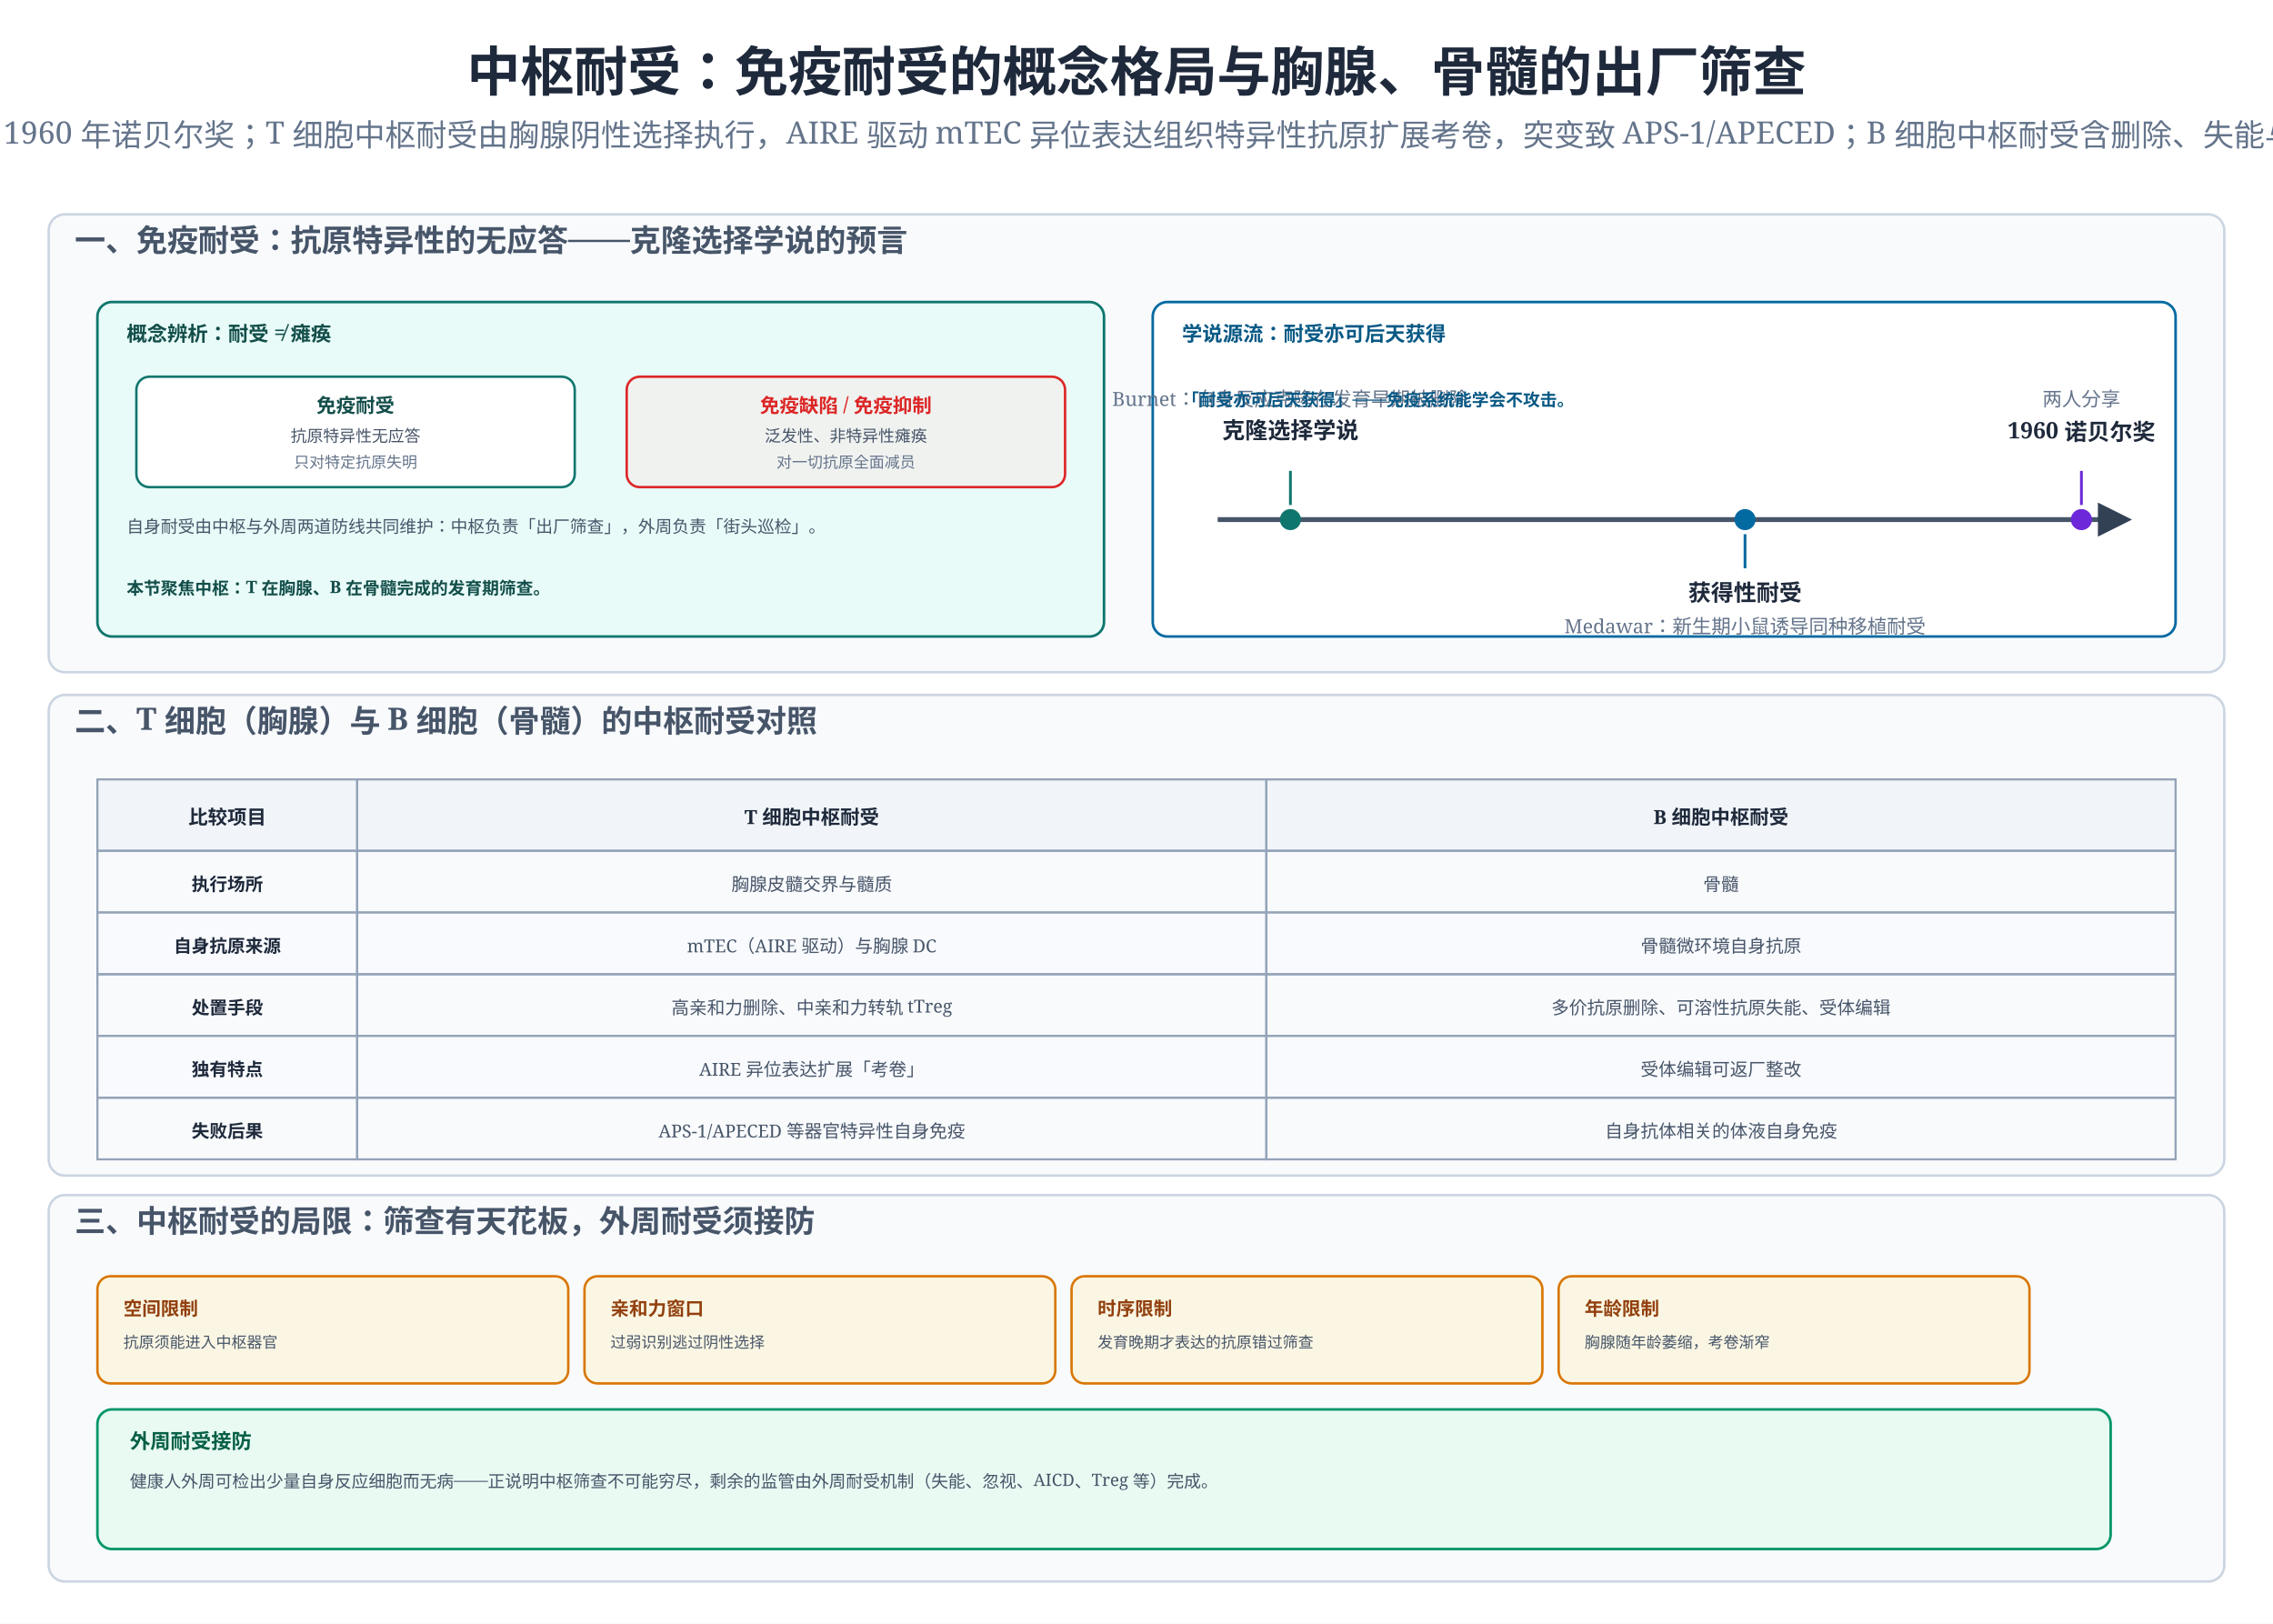
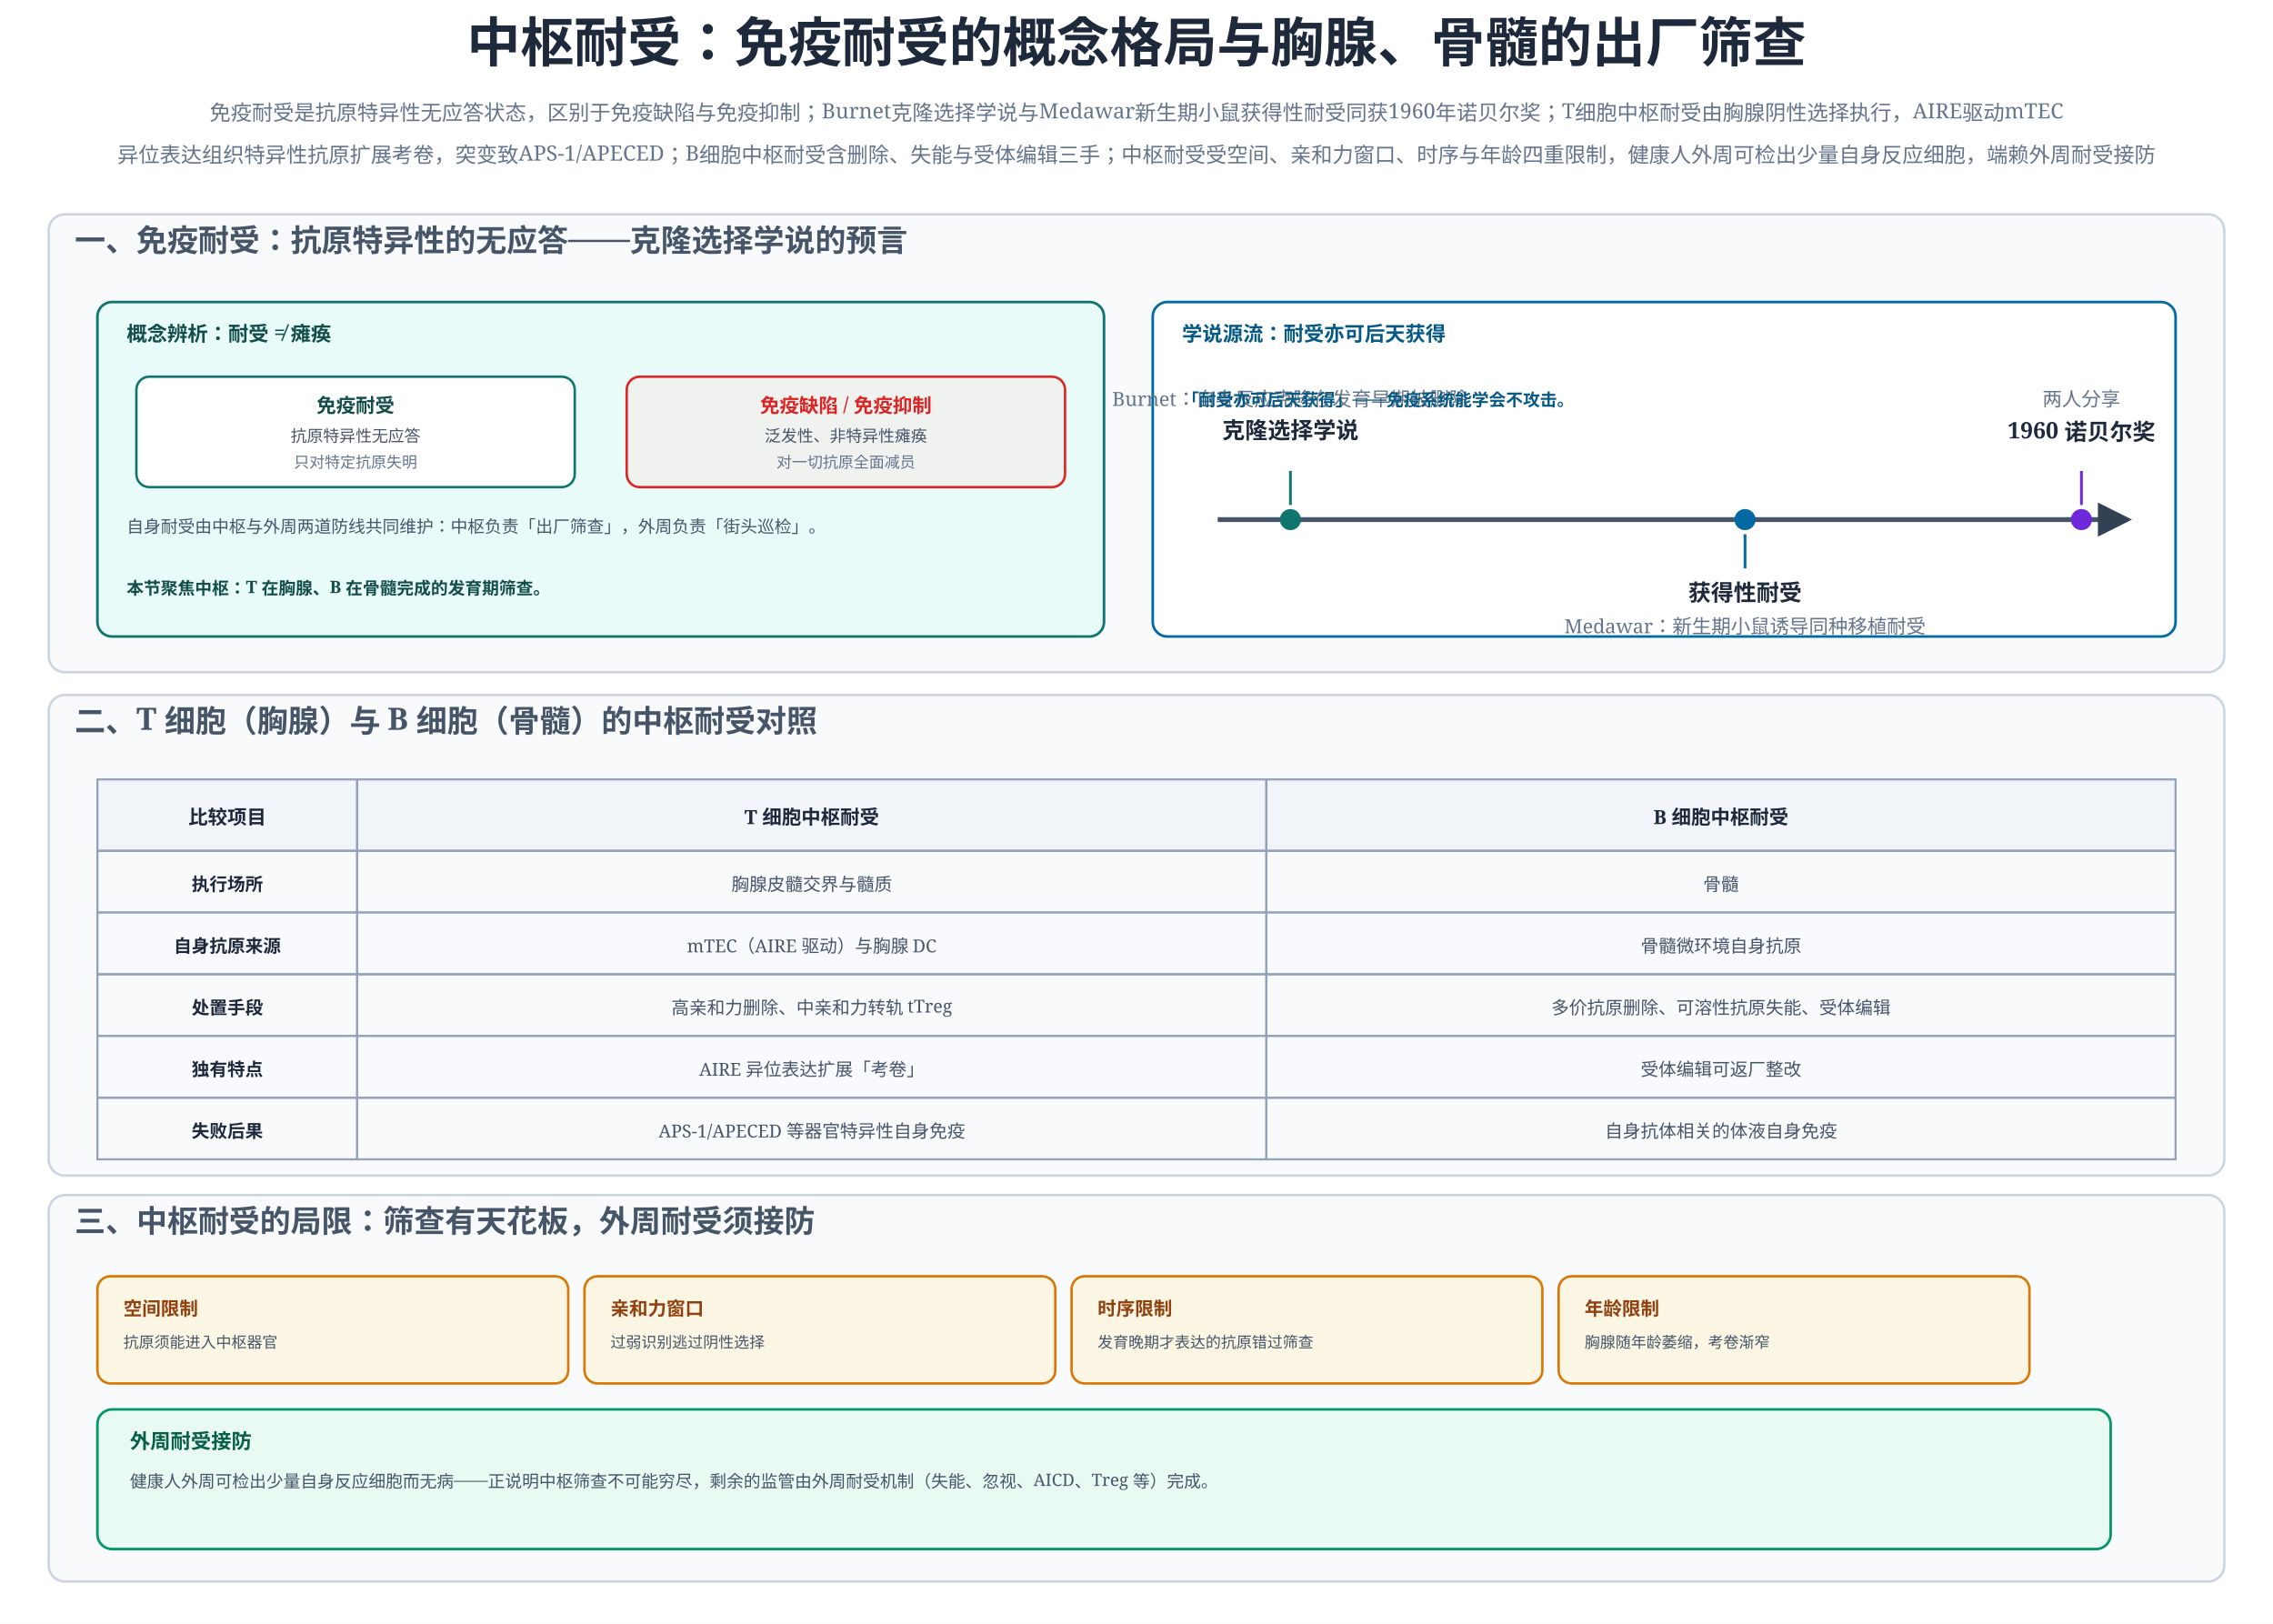
<svg xmlns="http://www.w3.org/2000/svg" width="1400" height="1000" viewBox="0 0 1400 1000" font-family="Noto Serif SC, LXGW WenKai, Songti SC, serif">
  <defs>
    <marker id="arr-ink" viewBox="0 0 10 10" refX="8.5" refY="5" markerWidth="7" markerHeight="7" orient="auto-start-reverse">
      <path d="M0,0 L10,5 L0,10 z" fill="#334155" />
    </marker>
    <marker id="arr-dna" viewBox="0 0 10 10" refX="8.5" refY="5" markerWidth="7" markerHeight="7" orient="auto-start-reverse">
      <path d="M0,0 L10,5 L0,10 z" fill="#0f766e" />
    </marker>
    <marker id="arr-rna" viewBox="0 0 10 10" refX="8.5" refY="5" markerWidth="7" markerHeight="7" orient="auto-start-reverse">
      <path d="M0,0 L10,5 L0,10 z" fill="#b45309" />
    </marker>
    <marker id="arr-pro" viewBox="0 0 10 10" refX="8.5" refY="5" markerWidth="7" markerHeight="7" orient="auto-start-reverse">
      <path d="M0,0 L10,5 L0,10 z" fill="#6d28d9" />
    </marker>
    <marker id="arr-enz" viewBox="0 0 10 10" refX="8.5" refY="5" markerWidth="7" markerHeight="7" orient="auto-start-reverse">
      <path d="M0,0 L10,5 L0,10 z" fill="#be185d" />
    </marker>
    <marker id="arr-acc" viewBox="0 0 10 10" refX="8.5" refY="5" markerWidth="7" markerHeight="7" orient="auto-start-reverse">
      <path d="M0,0 L10,5 L0,10 z" fill="#0369a1" />
    </marker>
    <marker id="arr-ok" viewBox="0 0 10 10" refX="8.5" refY="5" markerWidth="7" markerHeight="7" orient="auto-start-reverse">
      <path d="M0,0 L10,5 L0,10 z" fill="#059669" />
    </marker>
    <marker id="arr-warn" viewBox="0 0 10 10" refX="8.5" refY="5" markerWidth="7" markerHeight="7" orient="auto-start-reverse">
      <path d="M0,0 L10,5 L0,10 z" fill="#b45309" />
    </marker>
    <marker id="arr-bad" viewBox="0 0 10 10" refX="8.5" refY="5" markerWidth="7" markerHeight="7" orient="auto-start-reverse">
      <path d="M0,0 L10,5 L0,10 z" fill="#dc2626" />
    </marker>
    <marker id="arr-mute" viewBox="0 0 10 10" refX="8.5" refY="5" markerWidth="7" markerHeight="7" orient="auto-start-reverse">
      <path d="M0,0 L10,5 L0,10 z" fill="#94a3b8" />
    </marker>
  </defs>
  <rect x="0" y="0" width="1400" height="1000" fill="#ffffff" />
-   <text x="700" y="56" text-anchor="middle" font-size="33" font-weight="700" fill="#1e293b">中枢耐受：免疫耐受的概念格局与胸腺、骨髓的出厂筛查</text>
-   <text x="700" y="90" text-anchor="middle" font-size="19" fill="#64748b">免疫耐受是抗原特异性无应答状态，区别于免疫缺陷与免疫抑制；Burnet 克隆选择学说与 Medawar 新生期小鼠获得性耐受同获 1960 年诺贝尔奖；T 细胞中枢耐受由胸腺阴性选择执行，AIRE 驱动 mTEC 异位表达组织特异性抗原扩展考卷，突变致 APS-1/APECED；B 细胞中枢耐受含删除、失能与受体编辑三手；中枢耐受受空间、亲和力窗口、时序与年龄四重限制，健康人外周可检出少量自身反应细胞，端赖外周耐受接防</text>
+   <text x="700" y="38" text-anchor="middle" font-size="33" font-weight="700" fill="#1e293b">中枢耐受：免疫耐受的概念格局与胸腺、骨髓的出厂筛查</text>
+   <text x="700" y="74" text-anchor="middle" font-size="13" fill="#64748b">免疫耐受是抗原特异性无应答状态，区别于免疫缺陷与免疫抑制；Burnet克隆选择学说与Medawar新生期小鼠获得性耐受同获1960年诺贝尔奖；T细胞中枢耐受由胸腺阴性选择执行，AIRE驱动mTEC</text>
+   <text x="700" y="100" text-anchor="middle" font-size="13" fill="#64748b">异位表达组织特异性抗原扩展考卷，突变致APS-1/APECED；B细胞中枢耐受含删除、失能与受体编辑三手；中枢耐受受空间、亲和力窗口、时序与年龄四重限制，健康人外周可检出少量自身反应细胞，端赖外周耐受接防</text>
  <rect x="30" y="132" width="1340" height="282" rx="10" fill="#f8fafc" stroke="#cbd5e1" stroke-width="1.5" />
  <text x="46" y="154.84" font-size="19" fill="#475569" font-weight="700">一、免疫耐受：抗原特异性的无应答——克隆选择学说的预言</text>
  <rect x="60" y="186" width="620" height="206" rx="9" fill="#ccfbf1" fill-opacity="0.35" stroke="#0f766e" stroke-width="1.6" />
  <text x="78" y="210" font-size="12.5" fill="#134e4a" font-weight="700">概念辨析：耐受 ≠ 瘫痪</text>
  <rect x="84" y="232" width="270" height="68" rx="8" fill="#ffffff" stroke="#0f766e" stroke-width="1.5" />
  <text x="219" y="254" font-size="12" fill="#134e4a" text-anchor="middle" font-weight="700">免疫耐受</text>
  <text x="219" y="272" font-size="10" fill="#475569" text-anchor="middle">抗原特异性无应答</text>
  <text x="219" y="288" font-size="9.5" fill="#64748b" text-anchor="middle">只对特定抗原失明</text>
  <rect x="386" y="232" width="270" height="68" rx="8" fill="#fee2e2" fill-opacity="0.35" stroke="#dc2626" stroke-width="1.5" />
  <text x="521" y="254" font-size="12" fill="#dc2626" text-anchor="middle" font-weight="700">免疫缺陷 / 免疫抑制</text>
  <text x="521" y="272" font-size="10" fill="#475569" text-anchor="middle">泛发性、非特异性瘫痪</text>
  <text x="521" y="288" font-size="9.5" fill="#64748b" text-anchor="middle">对一切抗原全面减员</text>
  <text x="78" y="328" font-size="10.5" fill="#475569">自身耐受由中枢与外周两道防线共同维护：中枢负责「出厂筛查」，外周负责「街头巡检」。</text>
  <text x="78" y="366" font-size="10.5" fill="#134e4a" font-weight="600">本节聚焦中枢：T 在胸腺、B 在骨髓完成的发育期筛查。</text>
  <rect x="710" y="186" width="630" height="206" rx="9" fill="#ffffff" stroke="#0369a1" stroke-width="1.6" />
  <text x="728" y="210" font-size="12.5" fill="#075985" font-weight="700">学说源流：耐受亦可后天获得</text>
  <line x1="750" y1="320" x2="1310" y2="320" stroke="#475569" stroke-width="3" marker-end="url(#arr-ink)" />
  <circle cx="794.8" cy="320" r="6.5" fill="#0f766e" />
  <line x1="794.8" y1="311" x2="794.8" y2="290" stroke="#0f766e" stroke-width="1.7" />
  <text x="794.8" y="270" font-size="14" fill="#1e293b" text-anchor="middle" font-weight="700">克隆选择学说</text>
  <text x="794.8" y="250" font-size="12" fill="#64748b" text-anchor="middle">Burnet：自身反应克隆在发育早期被删除</text>
  <circle cx="1074.8" cy="320" r="6.5" fill="#0369a1" />
  <line x1="1074.8" y1="329" x2="1074.8" y2="350" stroke="#0369a1" stroke-width="1.7" />
  <text x="1074.8" y="370" font-size="14" fill="#1e293b" text-anchor="middle" font-weight="700">获得性耐受</text>
  <text x="1074.8" y="390" font-size="12" fill="#64748b" text-anchor="middle">Medawar：新生期小鼠诱导同种移植耐受</text>
  <circle cx="1282" cy="320" r="6.5" fill="#6d28d9" />
  <line x1="1282" y1="311" x2="1282" y2="290" stroke="#6d28d9" stroke-width="1.7" />
  <text x="1282" y="270" font-size="14" fill="#1e293b" text-anchor="middle" font-weight="700">1960 诺贝尔奖</text>
  <text x="1282" y="250" font-size="12" fill="#64748b" text-anchor="middle">两人分享</text>
  <text x="728" y="250" font-size="10.5" fill="#075985" font-weight="600">「耐受亦可后天获得」——免疫系统能学会不攻击。</text>
  <rect x="30" y="428" width="1340" height="296" rx="10" fill="#f8fafc" stroke="#cbd5e1" stroke-width="1.5" />
  <text x="46" y="450.84" font-size="19" fill="#475569" font-weight="700">二、T 细胞（胸腺）与 B 细胞（骨髓）的中枢耐受对照</text>
  <rect x="60" y="480" width="160" height="44" fill="#f1f5f9" stroke="#94a3b8" stroke-width="1.3" />
  <text x="140" y="507.5" font-size="12" fill="#1e293b" text-anchor="middle" font-weight="700">比较项目</text>
  <rect x="220" y="480" width="560" height="44" fill="#f1f5f9" stroke="#94a3b8" stroke-width="1.3" />
  <text x="500" y="507.5" font-size="12" fill="#1e293b" text-anchor="middle" font-weight="700">T 细胞中枢耐受</text>
  <rect x="780" y="480" width="560" height="44" fill="#f1f5f9" stroke="#94a3b8" stroke-width="1.3" />
  <text x="1060" y="507.5" font-size="12" fill="#1e293b" text-anchor="middle" font-weight="700">B 细胞中枢耐受</text>
  <rect x="60" y="524" width="160" height="38" fill="none" stroke="#94a3b8" stroke-width="1.3" />
  <text x="140" y="548.5" font-size="11" fill="#1e293b" text-anchor="middle" font-weight="700">执行场所</text>
  <rect x="220" y="524" width="560" height="38" fill="none" stroke="#94a3b8" stroke-width="1.3" />
  <text x="500" y="548.5" font-size="11" fill="#475569" text-anchor="middle" font-weight="500">胸腺皮髓交界与髓质</text>
  <rect x="780" y="524" width="560" height="38" fill="none" stroke="#94a3b8" stroke-width="1.3" />
  <text x="1060" y="548.5" font-size="11" fill="#475569" text-anchor="middle" font-weight="500">骨髓</text>
  <rect x="60" y="562" width="1280" height="38" fill="#f8fafc" fill-opacity="0.85" />
  <rect x="60" y="562" width="160" height="38" fill="none" stroke="#94a3b8" stroke-width="1.3" />
  <text x="140" y="586.5" font-size="11" fill="#1e293b" text-anchor="middle" font-weight="700">自身抗原来源</text>
  <rect x="220" y="562" width="560" height="38" fill="none" stroke="#94a3b8" stroke-width="1.3" />
  <text x="500" y="586.5" font-size="11" fill="#475569" text-anchor="middle" font-weight="500">mTEC（AIRE 驱动）与胸腺 DC</text>
  <rect x="780" y="562" width="560" height="38" fill="none" stroke="#94a3b8" stroke-width="1.3" />
  <text x="1060" y="586.5" font-size="11" fill="#475569" text-anchor="middle" font-weight="500">骨髓微环境自身抗原</text>
  <rect x="60" y="600" width="160" height="38" fill="none" stroke="#94a3b8" stroke-width="1.3" />
  <text x="140" y="624.5" font-size="11" fill="#1e293b" text-anchor="middle" font-weight="700">处置手段</text>
  <rect x="220" y="600" width="560" height="38" fill="none" stroke="#94a3b8" stroke-width="1.3" />
  <text x="500" y="624.5" font-size="11" fill="#475569" text-anchor="middle" font-weight="500">高亲和力删除、中亲和力转轨 tTreg</text>
  <rect x="780" y="600" width="560" height="38" fill="none" stroke="#94a3b8" stroke-width="1.3" />
  <text x="1060" y="624.5" font-size="11" fill="#475569" text-anchor="middle" font-weight="500">多价抗原删除、可溶性抗原失能、受体编辑</text>
  <rect x="60" y="638" width="1280" height="38" fill="#f8fafc" fill-opacity="0.85" />
  <rect x="60" y="638" width="160" height="38" fill="none" stroke="#94a3b8" stroke-width="1.3" />
  <text x="140" y="662.5" font-size="11" fill="#1e293b" text-anchor="middle" font-weight="700">独有特点</text>
  <rect x="220" y="638" width="560" height="38" fill="none" stroke="#94a3b8" stroke-width="1.3" />
  <text x="500" y="662.5" font-size="11" fill="#475569" text-anchor="middle" font-weight="500">AIRE 异位表达扩展「考卷」</text>
  <rect x="780" y="638" width="560" height="38" fill="none" stroke="#94a3b8" stroke-width="1.3" />
  <text x="1060" y="662.5" font-size="11" fill="#475569" text-anchor="middle" font-weight="500">受体编辑可返厂整改</text>
  <rect x="60" y="676" width="160" height="38" fill="none" stroke="#94a3b8" stroke-width="1.3" />
  <text x="140" y="700.5" font-size="11" fill="#1e293b" text-anchor="middle" font-weight="700">失败后果</text>
  <rect x="220" y="676" width="560" height="38" fill="none" stroke="#94a3b8" stroke-width="1.3" />
  <text x="500" y="700.5" font-size="11" fill="#475569" text-anchor="middle" font-weight="500">APS-1/APECED 等器官特异性自身免疫</text>
  <rect x="780" y="676" width="560" height="38" fill="none" stroke="#94a3b8" stroke-width="1.3" />
  <text x="1060" y="700.5" font-size="11" fill="#475569" text-anchor="middle" font-weight="500">自身抗体相关的体液自身免疫</text>
  <rect x="30" y="736" width="1340" height="238" rx="10" fill="#f8fafc" stroke="#cbd5e1" stroke-width="1.5" />
  <text x="46" y="758.84" font-size="19" fill="#475569" font-weight="700">三、中枢耐受的局限：筛查有天花板，外周耐受须接防</text>
  <rect x="60" y="786" width="290" height="66" rx="8" fill="#fef3c7" fill-opacity="0.45" stroke="#d97706" stroke-width="1.5" />
  <text x="76" y="810" font-size="11.5" fill="#92400e" font-weight="700">空间限制</text>
  <text x="76" y="830" font-size="9.5" fill="#475569">抗原须能进入中枢器官</text>
  <rect x="360" y="786" width="290" height="66" rx="8" fill="#fef3c7" fill-opacity="0.45" stroke="#d97706" stroke-width="1.5" />
  <text x="376" y="810" font-size="11.5" fill="#92400e" font-weight="700">亲和力窗口</text>
  <text x="376" y="830" font-size="9.5" fill="#475569">过弱识别逃过阴性选择</text>
  <rect x="660" y="786" width="290" height="66" rx="8" fill="#fef3c7" fill-opacity="0.45" stroke="#d97706" stroke-width="1.5" />
  <text x="676" y="810" font-size="11.5" fill="#92400e" font-weight="700">时序限制</text>
  <text x="676" y="830" font-size="9.5" fill="#475569">发育晚期才表达的抗原错过筛查</text>
  <rect x="960" y="786" width="290" height="66" rx="8" fill="#fef3c7" fill-opacity="0.45" stroke="#d97706" stroke-width="1.5" />
  <text x="976" y="810" font-size="11.5" fill="#92400e" font-weight="700">年龄限制</text>
  <text x="976" y="830" font-size="9.5" fill="#475569">胸腺随年龄萎缩，考卷渐窄</text>
  <rect x="60" y="868" width="1240" height="86" rx="9" fill="#d1fae5" fill-opacity="0.4" stroke="#059669" stroke-width="1.6" />
  <text x="80" y="892" font-size="12.5" fill="#065f46" font-weight="700">外周耐受接防</text>
  <text x="80" y="916" font-size="10.5" fill="#475569">健康人外周可检出少量自身反应细胞而无病——正说明中枢筛查不可能穷尽，剩余的监管由外周耐受机制（失能、忽视、AICD、Treg 等）完成。</text>
</svg>
